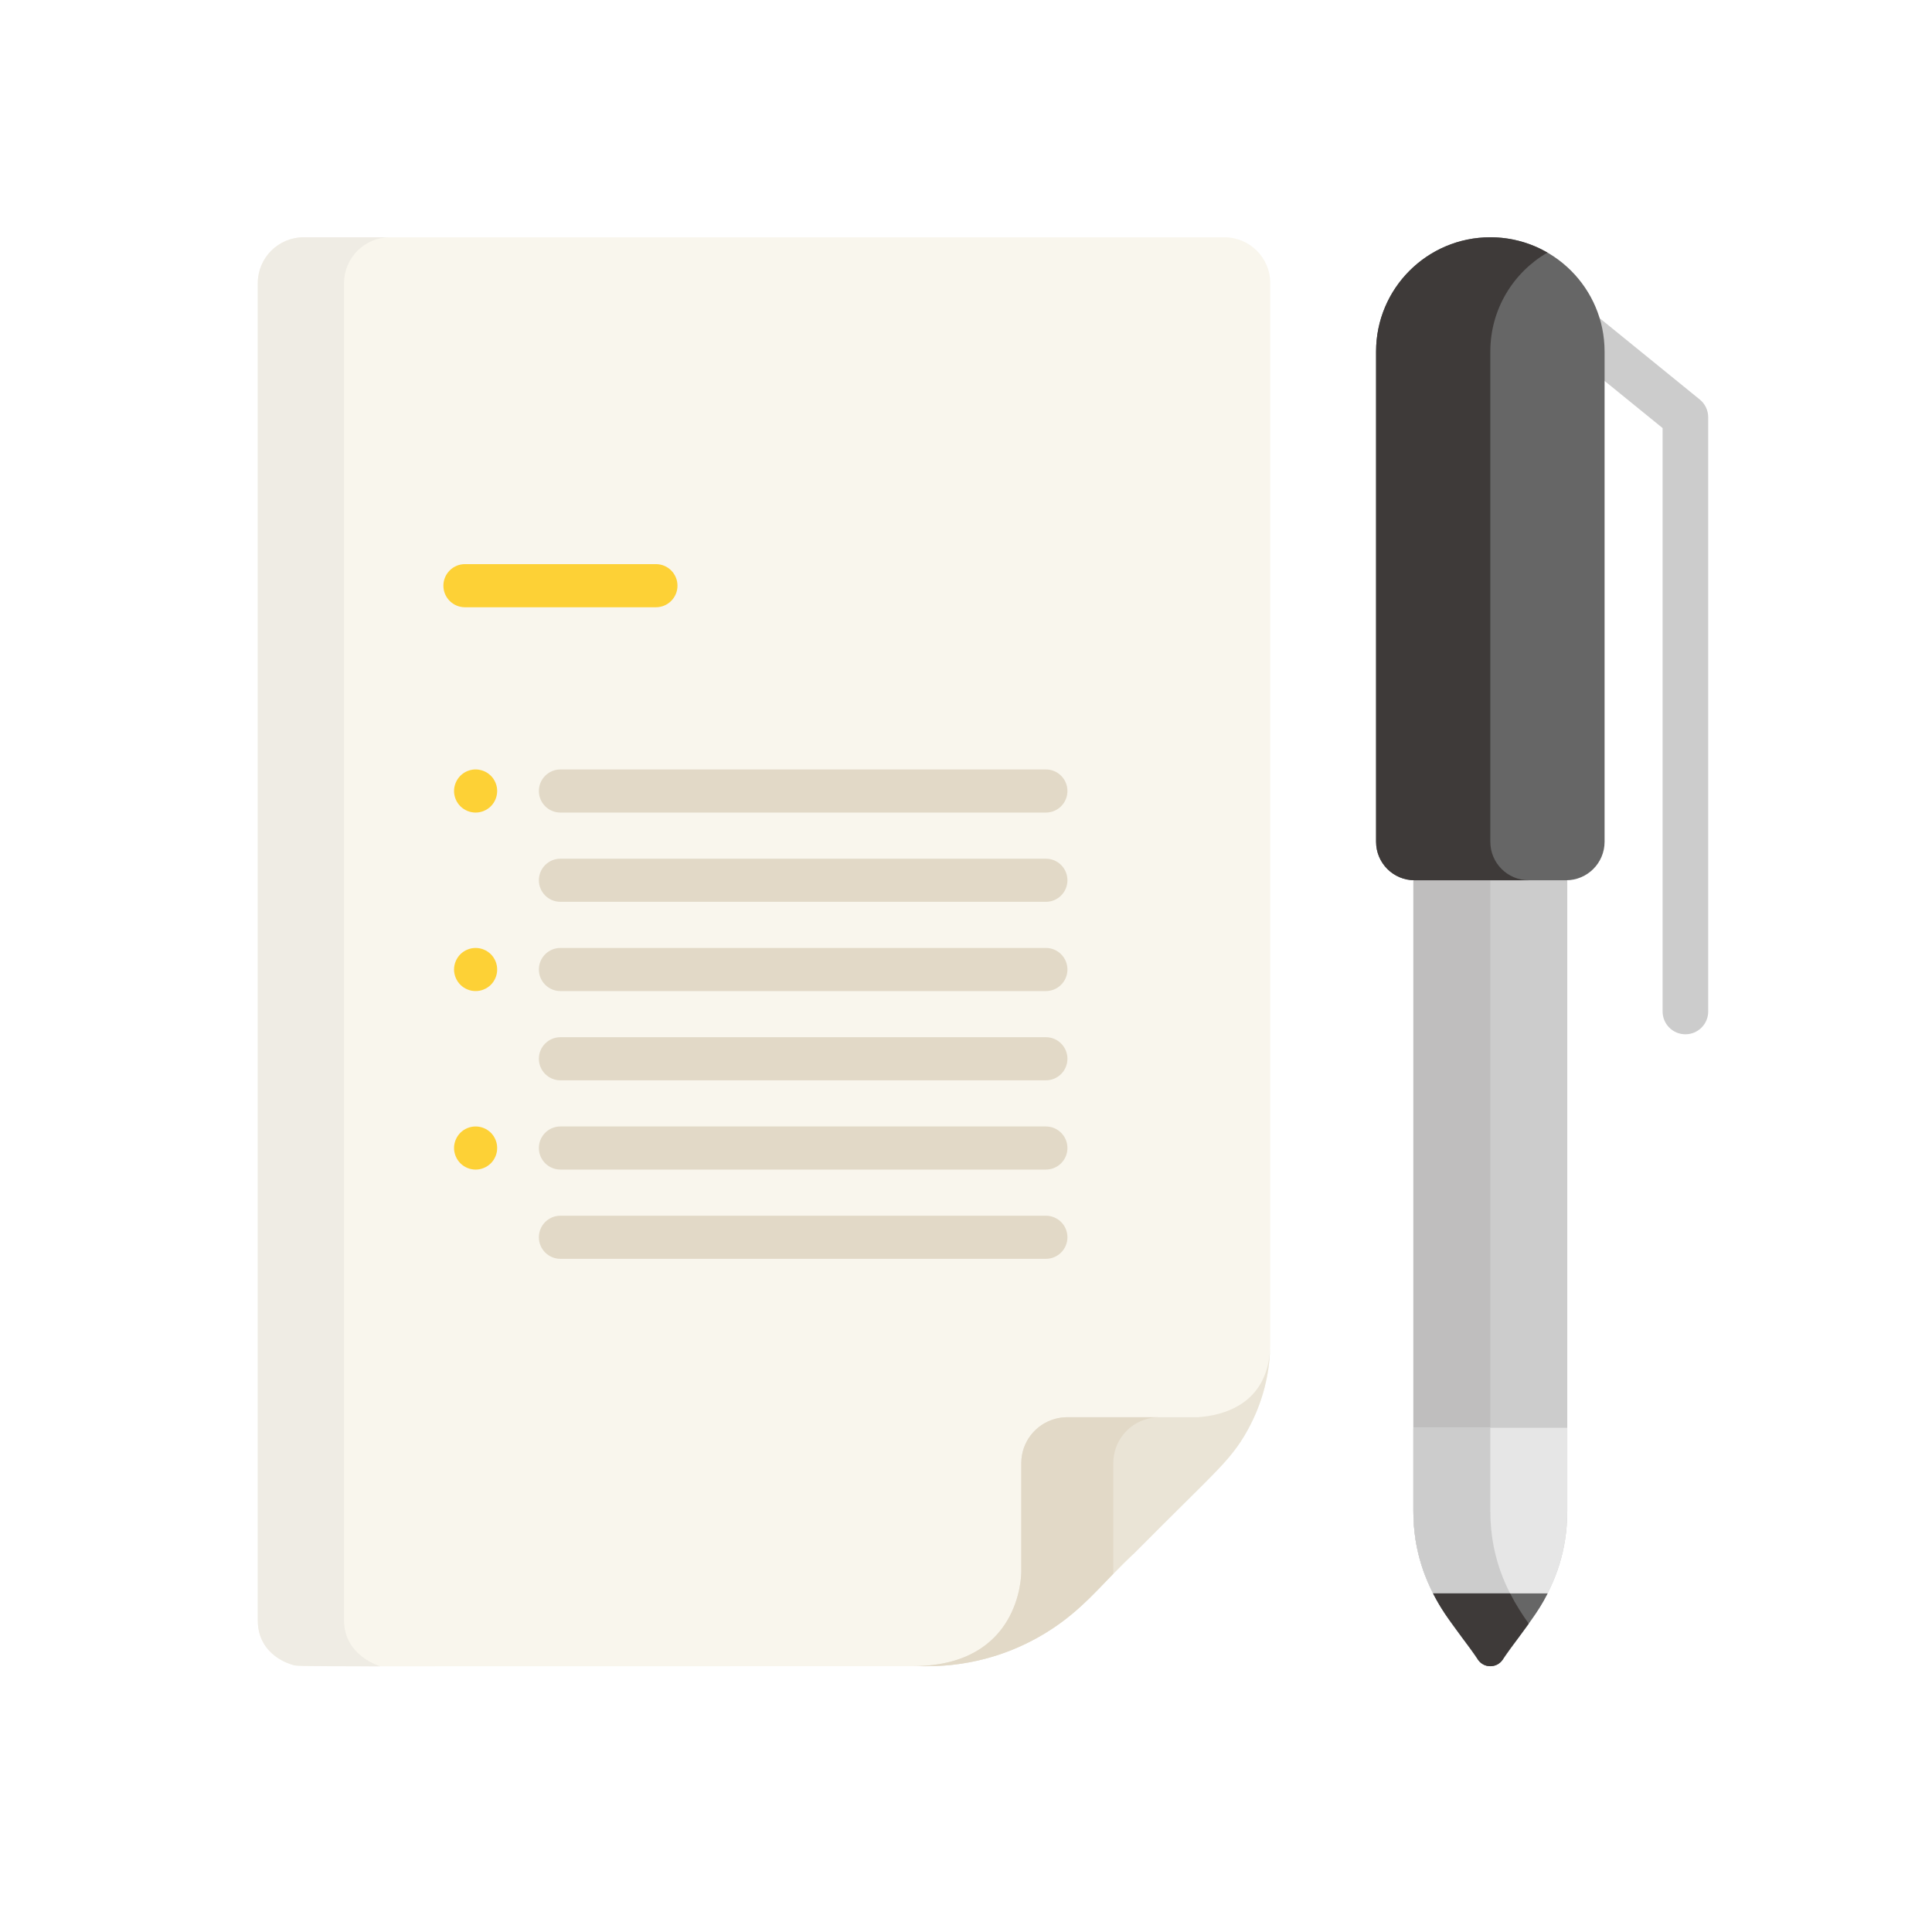
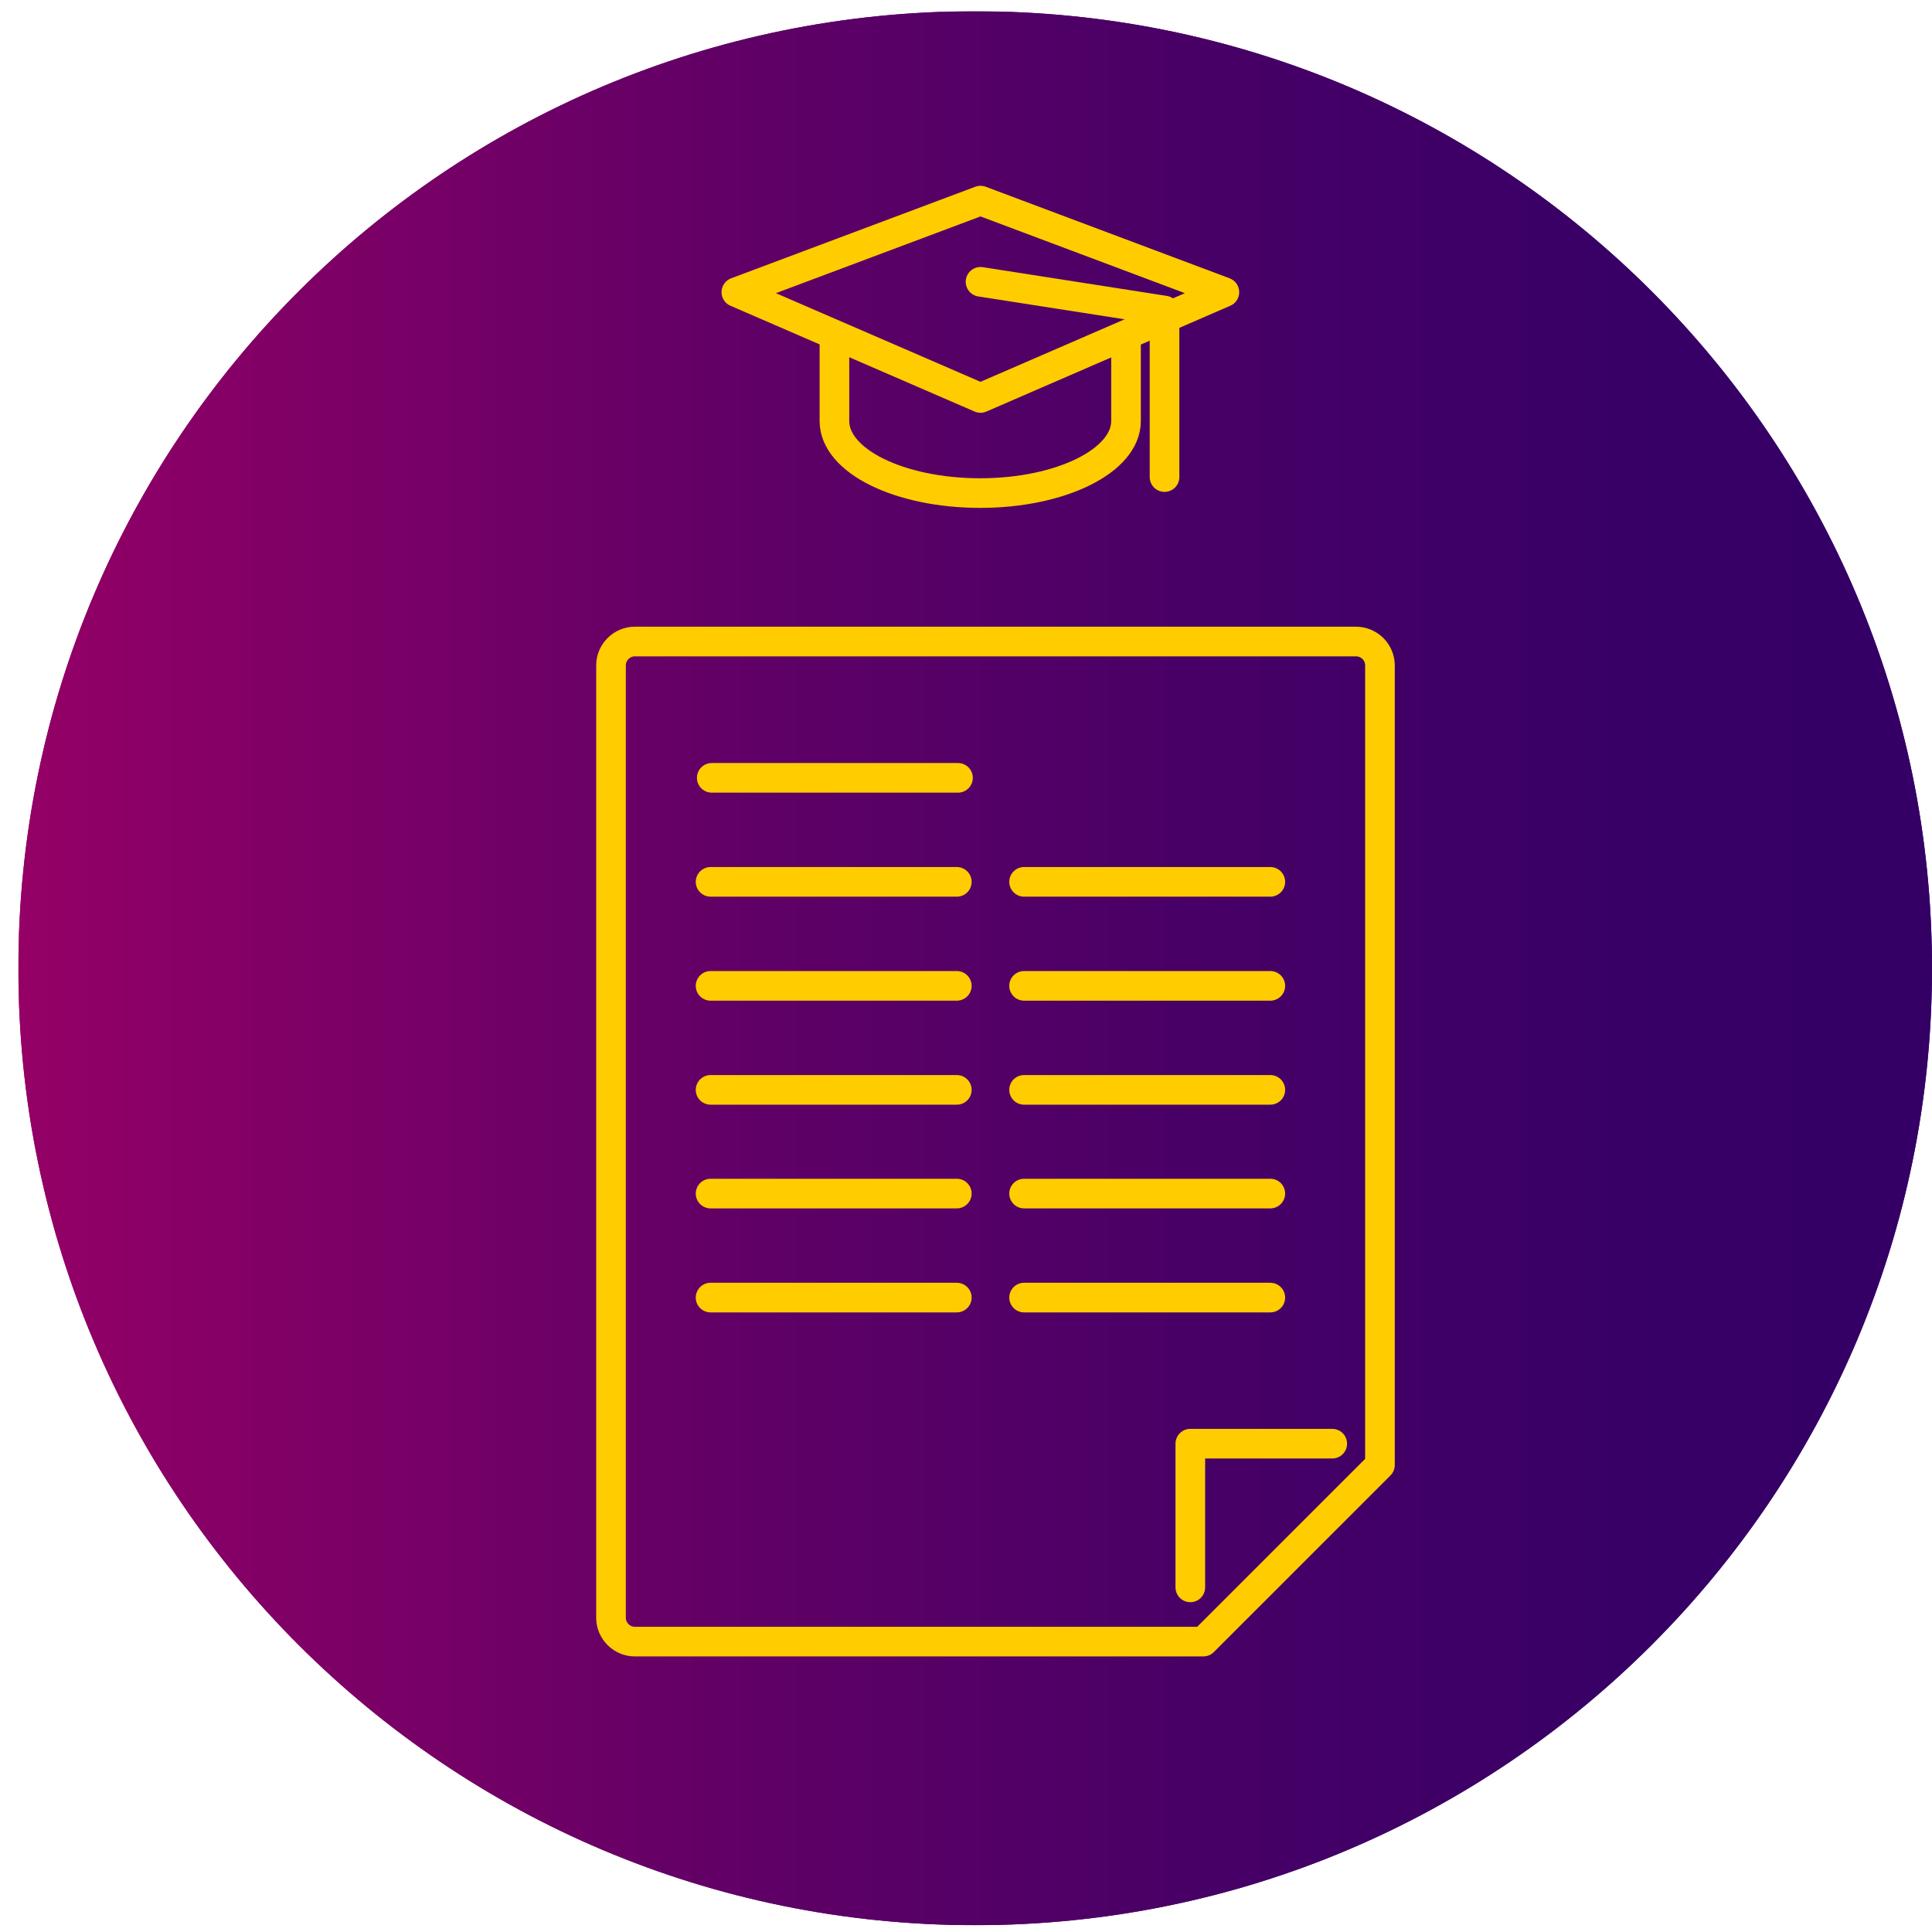
- <svg xmlns="http://www.w3.org/2000/svg" version="1.1" id="Capa_1" x="0px" y="0px" viewBox="-140 61 682 682" enable-background="new -49 141 512 512" xml:space="preserve">
-   <path fill="#CCCCCC" d="M359.339,365.139c-0.14,0-0.276-0.017-0.415-0.021v229.323  c0,28.342,17.311,43.019,22.897,52.543c2.098,2.911,6.433,2.911,8.531,0  c5.587-9.525,22.897-24.2,22.897-52.543V365.119C412.018,365.155,380.61,365.133,359.339,365.139z" />
-   <path fill="#BFBEBE" d="M386.087,594.442V365.139c-8.887-0.001-18.565-0.003-26.747,0  c-0.14,0-0.276-0.017-0.415-0.021v229.323c0,28.343,17.311,43.019,22.897,52.543  c2.098,2.911,6.432,2.911,8.53,0c2.025-3.453,5.592-7.589,9.316-12.801  C393.121,625.018,386.087,612.509,386.087,594.442z" />
-   <path fill="#E6E6E6" d="M358.925,565.006v29.436c0,28.342,17.311,43.019,22.897,52.543  c2.098,2.911,6.433,2.911,8.531,0c5.587-9.525,22.897-24.2,22.897-52.543v-29.436H358.925z" />
-   <path fill="#CCCCCC" d="M390.356,646.979c0.226-0.384,0.477-0.781,0.739-1.183  c0.072-0.111,0.146-0.223,0.221-0.335c0.227-0.34,0.464-0.686,0.713-1.039  c0.053-0.075,0.102-0.147,0.155-0.222c0.287-0.403,0.59-0.817,0.901-1.238  c0.139-0.188,0.284-0.382,0.428-0.573c0.166-0.222,0.335-0.446,0.507-0.673  c1.697-2.243,3.646-4.727,5.649-7.531c-6.547-9.166-13.581-21.674-13.581-39.742v-29.435h-27.162v29.435  c0,9.743,2.045,17.871,4.957,24.73c3.176,7.482,7.383,13.455,11.09,18.365  c0.618,0.818,1.222,1.608,1.805,2.369c0.583,0.762,1.145,1.496,1.679,2.205  c0.534,0.709,1.04,1.393,1.51,2.053c0.706,0.991,1.333,1.929,1.856,2.822  c0.441,0.612,0.985,1.088,1.582,1.442c2.244,1.332,5.292,0.857,6.949-1.442  C390.353,646.983,390.355,646.981,390.356,646.979z" />
-   <path fill="#666666" d="M365.844,623.47c3.598,7.118,6.571,10.168,15.978,23.515  c2.098,2.911,6.432,2.911,8.53,0c9.322-13.227,12.366-16.368,15.978-23.515H365.844L365.844,623.47z" />
-   <path fill="#3E3A39" d="M399.631,634.131c-2.234-3.131-4.517-6.663-6.563-10.661h-27.168  c1.294,2.531,2.683,4.873,4.097,7.044c1.638,2.419,3.598,5.05,6.318,8.787  c2.231,2.918,4.195,5.446,5.508,7.684c2.098,2.911,6.432,2.911,8.53,0  c1.333-2.273,3.34-4.85,5.614-7.828C397.368,637.233,398.571,635.597,399.631,634.131z" />
-   <path fill="#CCCCCC" d="M454.95,426.105c-4.446,0-8.05-3.603-8.05-8.05V212.109l-31.73-25.787  c-3.45-2.804-3.974-7.874-1.17-11.323c2.804-3.449,7.875-3.974,11.323-1.17l34.704,28.203  C461.908,203.561,463,205.855,463,208.279V418.056C463,422.502,459.396,426.105,454.95,426.105z" />
-   <path fill="#666666" d="M386.087,144.759c-22.275,0-40.332,18.057-40.332,40.332c0,18.318,0,155.461,0,173.057  c0,7.502,6.082,13.585,13.584,13.585h53.495c7.502,0,13.585-6.082,13.585-13.585v-42.577v-87.902v-42.578  C426.419,162.816,408.362,144.759,386.087,144.759z" />
-   <path fill="#3E3A39" d="M386.087,358.149c0-17.597,0-154.739,0-173.057c0-14.926,8.114-27.948,20.166-34.923  c-5.934-3.434-12.817-5.409-20.166-5.409c-22.275,0-40.332,18.057-40.332,40.332c0,18.318,0,155.461,0,173.057  c0,7.502,6.082,13.585,13.584,13.585h40.332C392.169,371.733,386.087,365.651,386.087,358.149z" />
-   <path fill="#F9F6ED" d="M292.217,144.759c-11.555,0-313.386,0-325.019,0c-8.946,0-16.198,7.252-16.198,16.198  c0,223.625,0,259.26,0,472.013c0,12.591,11.912,15.564,12.014,15.633c3.192,0.853-10.74,0.566,224.51,0.566  c21.126,0,41.386-8.392,56.325-23.331l46.009-46.008c11.882-11.882,18.557-27.998,18.557-44.802  c0-42.122,0-333.789,0-374.07C308.415,152.011,301.163,144.759,292.217,144.759z" />
-   <path fill="#E2D9C7" d="M229.196,347.839H57.835c-4.204,0-7.612-3.408-7.612-7.612c0-4.205,3.408-7.612,7.612-7.612  h171.361c4.204,0,7.612,3.408,7.612,7.612C236.808,344.431,233.4,347.839,229.196,347.839z" />
-   <path fill="#FDD136" d="M91.541,275.362H24.129c-4.204,0-7.612-3.408-7.612-7.612c0-4.205,3.408-7.612,7.612-7.612h67.412  c4.204,0,7.612,3.408,7.612,7.612C99.153,271.954,95.745,275.362,91.541,275.362z" />
+ <svg xmlns="http://www.w3.org/2000/svg" xmlns:xlink="http://www.w3.org/1999/xlink" version="1.1" id="Capa_1" x="0px" y="0px" viewBox="0 0 652 652" style="enable-background:new 0 0 652 652;" xml:space="preserve">
+   <style type="text/css">
+ 	.st0{fill:url(#SVGID_2_);}
+ 	.st1{clip-path:url(#SVGID_4_);fill:url(#SVGID_5_);}
+ 	.st2{fill:#CCCCCC;}
+ 	.st3{fill:#BFBEBE;}
+ 	.st4{fill:#E6E6E6;}
+ 	.st5{fill:#666666;}
+ 	.st6{fill:#3E3A39;}
+ 	.st7{fill:#F9F6ED;}
+ 	.st8{fill:#E2D9C7;}
+ 	.st9{fill:#FDD136;}
+ 	.st10{fill:#EAE4D6;}
+ 	.st11{fill:#EFECE4;}
+ 	.st12{fill:none;stroke:#FFCC00;stroke-width:10;stroke-linecap:round;stroke-linejoin:round;stroke-miterlimit:10;}
+ </style>
  <g>
-     <path fill="#E2D9C7" d="M229.196,379.346H57.835c-4.204,0-7.612-3.408-7.612-7.612c0-4.204,3.408-7.612,7.612-7.612   h171.361c4.204,0,7.612,3.408,7.612,7.612C236.808,375.938,233.4,379.346,229.196,379.346z" />
-     <path fill="#E2D9C7" d="M229.196,442.358H57.835c-4.204,0-7.612-3.408-7.612-7.612s3.408-7.612,7.612-7.612h171.361   c4.204,0,7.612,3.408,7.612,7.612S233.4,442.358,229.196,442.358z" />
-     <path fill="#E2D9C7" d="M229.196,410.851H57.835c-4.204,0-7.612-3.408-7.612-7.612s3.408-7.612,7.612-7.612h171.361   c4.204,0,7.612,3.408,7.612,7.612S233.4,410.851,229.196,410.851z" />
+     <g>
+       <g>
+         <g>
+           <linearGradient id="SVGID_2_" gradientUnits="userSpaceOnUse" x1="-4090" y1="-25.25" x2="-3444.2" y2="-25.25" gradientTransform="matrix(-1 0 0 1 -3438 352)">
+             <stop offset="0" style="stop-color:#330066" />
+             <stop offset="0.17" style="stop-color:#380066" />
+             <stop offset="0.386" style="stop-color:#480066" />
+             <stop offset="0.626" style="stop-color:#620066" />
+             <stop offset="0.882" style="stop-color:#860066" />
+             <stop offset="1" style="stop-color:#990066" />
+           </linearGradient>
+           <path id="SVGID_1_" class="st0" d="M652,326.8c0-178.5-144.5-323-322.9-323S6.2,148.3,6.2,326.8s144.7,322.9,322.9,322.9      S652,505.2,652,326.8" />
+         </g>
+         <g>
+           <g>
+             <g>
+               <defs>
+                 <path id="SVGID_3_" d="M652,326.8c0-178.5-144.5-323-322.9-323S6.2,148.3,6.2,326.8s144.7,322.9,322.9,322.9         S652,505.2,652,326.8" />
+               </defs>
+               <clipPath id="SVGID_4_">
+                 <use xlink:href="#SVGID_3_" style="overflow:visible;" />
+               </clipPath>
+               <linearGradient id="SVGID_5_" gradientUnits="userSpaceOnUse" x1="-5097.819" y1="468.987" x2="-5092.977" y2="468.987" gradientTransform="matrix(-139.3333 0 0 139.3333 -709629.438 -65018.668)">
+                 <stop offset="0" style="stop-color:#330066" />
+                 <stop offset="0.17" style="stop-color:#380066" />
+                 <stop offset="0.386" style="stop-color:#480066" />
+                 <stop offset="0.626" style="stop-color:#620066" />
+                 <stop offset="0.882" style="stop-color:#860066" />
+                 <stop offset="1" style="stop-color:#990066" />
+               </linearGradient>
+               <rect x="6.4" y="4" class="st1" width="645.6" height="645.6" />
+             </g>
+           </g>
+         </g>
+       </g>
+     </g>
+   </g>
+   <path class="st2" d="M-184.9,224.8c-0.1,0-0.3,0-0.4,0v229.3c0,28.3,17.3,43,22.9,52.5c2.1,2.9,6.4,2.9,8.5,0  c5.6-9.5,22.9-24.2,22.9-52.5V224.7C-132.2,224.8-163.6,224.7-184.9,224.8z" />
+   <path class="st3" d="M-158.2,454.1V224.8c-8.9,0-18.6,0-26.7,0c-0.1,0-0.3,0-0.4,0v229.3c0,28.3,17.3,43,22.9,52.5  c2.1,2.9,6.4,2.9,8.5,0c2-3.5,5.6-7.6,9.3-12.8C-151.1,484.6-158.2,472.1-158.2,454.1z" />
+   <path class="st4" d="M-185.3,424.6V454c0,28.3,17.3,43,22.9,52.5c2.1,2.9,6.4,2.9,8.5,0c5.6-9.5,22.9-24.2,22.9-52.5v-29.4H-185.3z" />
+   <path class="st2" d="M-153.9,506.6c0.2-0.4,0.5-0.8,0.7-1.2c0.1-0.1,0.1-0.2,0.2-0.3c0.2-0.3,0.5-0.7,0.7-1c0.1-0.1,0.1-0.1,0.2-0.2  c0.3-0.4,0.6-0.8,0.9-1.2c0.1-0.2,0.3-0.4,0.4-0.6c0.2-0.2,0.3-0.4,0.5-0.7c1.7-2.2,3.6-4.7,5.6-7.5c-6.5-9.2-13.6-21.7-13.6-39.7  v-29.4h-27.2v29.4c0,9.7,2,17.9,5,24.7c3.2,7.5,7.4,13.5,11.1,18.4c0.6,0.8,1.2,1.6,1.8,2.4s1.1,1.5,1.7,2.2c0.5,0.7,1,1.4,1.5,2.1  c0.7,1,1.3,1.9,1.9,2.8c0.4,0.6,1,1.1,1.6,1.4C-158.6,509.4-155.5,508.9-153.9,506.6L-153.9,506.6z" />
+   <path class="st5" d="M-178.4,483.1c3.6,7.1,6.6,10.2,16,23.5c2.1,2.9,6.4,2.9,8.5,0c9.3-13.2,12.4-16.4,16-23.5H-178.4L-178.4,483.1  z" />
+   <path class="st6" d="M-144.6,493.7c-2.2-3.1-4.5-6.7-6.6-10.7h-27.2c1.3,2.5,2.7,4.9,4.1,7c1.6,2.4,3.6,5,6.3,8.8  c2.2,2.9,4.2,5.4,5.5,7.7c2.1,2.9,6.4,2.9,8.5,0c1.3-2.3,3.3-4.8,5.6-7.8C-146.9,496.8-145.7,495.2-144.6,493.7z" />
+   <path class="st2" d="M-89.3,285.7c-4.4,0-8-3.6-8-8v-206L-129,45.9c-3.5-2.8-4-7.9-1.2-11.3s7.9-4,11.3-1.2l34.7,28.2  c1.9,1.5,3,3.8,3,6.2v209.8C-81.2,282.1-84.8,285.7-89.3,285.7z" />
+   <path class="st5" d="M-158.2,4.4c-22.3,0-40.3,18.1-40.3,40.3c0,18.3,0,155.5,0,173.1c0,7.5,6.1,13.6,13.6,13.6h53.5  c7.5,0,13.6-6.1,13.6-13.6v-42.6V87.3V44.7C-117.8,22.4-135.9,4.4-158.2,4.4z" />
+   <path class="st6" d="M-158.2,217.8c0-17.6,0-154.7,0-173.1c0-14.9,8.1-27.9,20.2-34.9c-5.9-3.4-12.8-5.4-20.2-5.4  c-22.3,0-40.3,18.1-40.3,40.3c0,18.3,0,155.5,0,173.1c0,7.5,6.1,13.6,13.6,13.6h40.3C-152.1,231.3-158.2,225.3-158.2,217.8z" />
+   <path class="st7" d="M-252,4.4c-11.6,0-313.4,0-325,0c-8.9,0-16.2,7.3-16.2,16.2c0,223.6,0,259.3,0,472c0,12.6,11.9,15.6,12,15.6  c3.2,0.9-10.7,0.6,224.5,0.6c21.1,0,41.4-8.4,56.3-23.3l46-46c11.9-11.9,18.6-28,18.6-44.8c0-42.1,0-333.8,0-374.1  C-235.8,11.6-243.1,4.4-252,4.4z" />
+   <path class="st8" d="M-315,207.5h-171.4c-4.2,0-7.6-3.4-7.6-7.6c0-4.2,3.4-7.6,7.6-7.6H-315c4.2,0,7.6,3.4,7.6,7.6  C-307.4,204-310.8,207.5-315,207.5z" />
+   <path class="st9" d="M-452.7,135h-67.4c-4.2,0-7.6-3.4-7.6-7.6c0-4.2,3.4-7.6,7.6-7.6h67.4c4.2,0,7.6,3.4,7.6,7.6  C-445.1,131.6-448.5,135-452.7,135z" />
+   <g>
+     <path class="st8" d="M-315,239h-171.4c-4.2,0-7.6-3.4-7.6-7.6c0-4.2,3.4-7.6,7.6-7.6H-315c4.2,0,7.6,3.4,7.6,7.6   S-310.8,239-315,239z" />
+     <path class="st8" d="M-315,302h-171.4c-4.2,0-7.6-3.4-7.6-7.6s3.4-7.6,7.6-7.6H-315c4.2,0,7.6,3.4,7.6,7.6S-310.8,302-315,302z" />
+     <path class="st8" d="M-315,270.5h-171.4c-4.2,0-7.6-3.4-7.6-7.6s3.4-7.6,7.6-7.6H-315c4.2,0,7.6,3.4,7.6,7.6   S-310.8,270.5-315,270.5z" />
  </g>
  <g>
-     <path fill="#FDD136" d="M27.889,347.839c-1.999,0-3.958-0.812-5.379-2.233c-1.421-1.41-2.233-3.38-2.233-5.379   c0-0.498,0.051-0.994,0.152-1.492c0.102-0.477,0.244-0.964,0.437-1.421c1.5-3.548,5.163-5.238,8.516-4.547   c0.487,0.091,0.964,0.244,1.421,0.426c0.467,0.192,0.904,0.426,1.319,0.7c0.416,0.284,0.802,0.6,1.157,0.954   c0.345,0.345,0.67,0.73,0.944,1.157c0.274,0.406,0.507,0.853,0.7,1.309c0.193,0.457,0.335,0.945,0.436,1.421   c0.102,0.498,0.142,0.994,0.142,1.492c0,1.999-0.812,3.969-2.223,5.379   C31.858,347.027,29.898,347.839,27.889,347.839z" />
-     <path fill="#FDD136" d="M27.889,410.848c-0.487,0-0.995-0.051-1.482-0.142c-0.487-0.102-0.964-0.244-1.421-0.437   c-0.467-0.192-0.904-0.426-1.32-0.7c-0.416-0.275-0.801-0.599-1.157-0.944c-0.345-0.356-0.67-0.741-0.944-1.158   c-0.274-0.416-0.507-0.862-0.7-1.319c-0.193-0.457-0.335-0.934-0.437-1.421c-0.101-0.497-0.152-0.994-0.152-1.492   s0.051-0.994,0.152-1.482c0.102-0.487,0.244-0.964,0.437-1.431c0.193-0.457,0.426-0.903,0.7-1.309   c0.274-0.416,0.599-0.812,0.944-1.157c0.355-0.355,0.741-0.67,1.157-0.944c0.416-0.275,0.853-0.518,1.32-0.701   c0.456-0.193,0.934-0.335,1.421-0.436c0.985-0.193,1.989-0.193,2.974,0c0.487,0.101,0.964,0.243,1.421,0.436   c0.456,0.182,0.904,0.426,1.319,0.701c0.416,0.274,0.802,0.589,1.157,0.944c0.345,0.345,0.67,0.74,0.944,1.157   c0.274,0.406,0.507,0.852,0.7,1.309c0.193,0.467,0.335,0.945,0.436,1.431c0.102,0.488,0.142,0.984,0.142,1.482   s-0.041,0.995-0.142,1.492c-0.101,0.488-0.243,0.964-0.436,1.421s-0.426,0.903-0.7,1.319   c-0.274,0.416-0.599,0.802-0.944,1.158c-0.355,0.345-0.741,0.669-1.157,0.944c-0.416,0.274-0.863,0.507-1.319,0.7   c-0.457,0.193-0.934,0.335-1.421,0.437C28.894,410.798,28.386,410.848,27.889,410.848z" />
+     <path class="st9" d="M-516.4,207.5c-2,0-4-0.8-5.4-2.2s-2.2-3.4-2.2-5.4c0-0.5,0.1-1,0.2-1.5c0.1-0.5,0.2-1,0.4-1.4   c1.5-3.5,5.2-5.2,8.5-4.5c0.5,0.1,1,0.2,1.4,0.4c0.5,0.2,0.9,0.4,1.3,0.7c0.4,0.3,0.8,0.6,1.2,1c0.3,0.3,0.7,0.7,0.9,1.2   c0.3,0.4,0.5,0.9,0.7,1.3c0.2,0.5,0.3,0.9,0.4,1.4s0.1,1,0.1,1.5c0,2-0.8,4-2.2,5.4C-512.4,206.6-514.3,207.5-516.4,207.5z" />
+     <path class="st9" d="M-516.4,270.5c-0.5,0-1-0.1-1.5-0.1c-0.5-0.1-1-0.2-1.4-0.4c-0.5-0.2-0.9-0.4-1.3-0.7   c-0.4-0.3-0.8-0.6-1.2-0.9c-0.3-0.4-0.7-0.7-0.9-1.2c-0.3-0.4-0.5-0.9-0.7-1.3s-0.3-0.9-0.4-1.4c-0.1-0.5-0.2-1-0.2-1.5   s0.1-1,0.2-1.5c0.1-0.5,0.2-1,0.4-1.4c0.2-0.5,0.4-0.9,0.7-1.3s0.6-0.8,0.9-1.2c0.4-0.4,0.7-0.7,1.2-0.9c0.4-0.3,0.9-0.5,1.3-0.7   c0.5-0.2,0.9-0.3,1.4-0.4c1-0.2,2-0.2,3,0c0.5,0.1,1,0.2,1.4,0.4c0.5,0.2,0.9,0.4,1.3,0.7c0.4,0.3,0.8,0.6,1.2,0.9   c0.3,0.3,0.7,0.7,0.9,1.2c0.3,0.4,0.5,0.9,0.7,1.3c0.2,0.5,0.3,0.9,0.4,1.4s0.1,1,0.1,1.5s0,1-0.1,1.5s-0.2,1-0.4,1.4   c-0.2,0.5-0.4,0.9-0.7,1.3c-0.3,0.4-0.6,0.8-0.9,1.2c-0.4,0.3-0.7,0.7-1.2,0.9c-0.4,0.3-0.9,0.5-1.3,0.7c-0.5,0.2-0.9,0.3-1.4,0.4   C-515.3,270.4-515.9,270.5-516.4,270.5z" />
  </g>
  <g>
-     <path fill="#E2D9C7" d="M229.196,505.371H57.835c-4.204,0-7.612-3.408-7.612-7.612s3.408-7.612,7.612-7.612h171.361   c4.204,0,7.612,3.408,7.612,7.612S233.4,505.371,229.196,505.371z" />
-     <path fill="#E2D9C7" d="M229.196,473.865H57.835c-4.204,0-7.612-3.408-7.612-7.612s3.408-7.612,7.612-7.612h171.361   c4.204,0,7.612,3.408,7.612,7.612S233.4,473.865,229.196,473.865z" />
+     <path class="st8" d="M-315,365h-171.4c-4.2,0-7.6-3.4-7.6-7.6s3.4-7.6,7.6-7.6H-315c4.2,0,7.6,3.4,7.6,7.6S-310.8,365-315,365z" />
+     <path class="st8" d="M-315,333.5h-171.4c-4.2,0-7.6-3.4-7.6-7.6s3.4-7.6,7.6-7.6H-315c4.2,0,7.6,3.4,7.6,7.6   S-310.8,333.5-315,333.5z" />
  </g>
-   <path fill="#FDD136" d="M27.899,473.868c-2.01,0-3.969-0.812-5.39-2.233c-0.345-0.355-0.67-0.74-0.944-1.157  c-0.274-0.416-0.507-0.852-0.7-1.319c-0.193-0.457-0.335-0.934-0.437-1.421c-0.101-0.487-0.152-0.994-0.152-1.482  c0-0.497,0.051-1.004,0.152-1.492c0.102-0.488,0.244-0.964,0.437-1.421c0.193-0.467,0.426-0.903,0.7-1.319  c0.274-0.416,0.599-0.802,0.944-1.157c1.41-1.412,3.38-2.223,5.39-2.223c1.999,0,3.958,0.812,5.379,2.223  c0.345,0.355,0.67,0.74,0.944,1.157c0.274,0.416,0.507,0.852,0.7,1.319c0.193,0.457,0.335,0.934,0.436,1.421  c0.092,0.488,0.142,0.995,0.142,1.492c0,0.488-0.051,0.995-0.142,1.482c-0.101,0.488-0.243,0.964-0.436,1.421  c-0.193,0.467-0.426,0.903-0.7,1.319c-0.274,0.416-0.599,0.802-0.944,1.157  C31.858,473.056,29.898,473.868,27.899,473.868z" />
+   <path class="st9" d="M-516.3,333.5c-2,0-4-0.8-5.4-2.2c-0.3-0.4-0.7-0.7-0.9-1.2c-0.3-0.4-0.5-0.9-0.7-1.3c-0.2-0.5-0.3-0.9-0.4-1.4  c-0.1-0.5-0.2-1-0.2-1.5s0.1-1,0.2-1.5c0.1-0.5,0.2-1,0.4-1.4c0.2-0.5,0.4-0.9,0.7-1.3s0.6-0.8,0.9-1.2c1.4-1.4,3.4-2.2,5.4-2.2  s4,0.8,5.4,2.2c0.3,0.4,0.7,0.7,0.9,1.2c0.3,0.4,0.5,0.9,0.7,1.3c0.2,0.5,0.3,0.9,0.4,1.4s0.1,1,0.1,1.5s-0.1,1-0.1,1.5  c-0.1,0.5-0.2,1-0.4,1.4c-0.2,0.5-0.4,0.9-0.7,1.3c-0.3,0.4-0.6,0.8-0.9,1.2C-512.4,332.7-514.3,333.5-516.3,333.5z" />
  <g>
-     <path fill="#EAE4D6" d="M282.94,561.272c-11.34,0-37.508,0-46.223,0c-0.465,0-0.923,0.029-1.377,0.07   c-0.2,0.017-0.398,0.038-0.596,0.062c-0.193,0.025-0.384,0.056-0.576,0.088   c-0.555,0.088-1.1,0.203-1.636,0.346l-0.003,0.001h0.001c-6.914,1.848-12.012,8.137-12.012,15.632   v38.414c-0.011,2.077-0.793,33.284-38.282,33.284c2.912-0.291,22.38,2.09,44.305-10.237   c15.797-8.846,23.061-19.969,33.86-29.645l0,0c29.312-29.602,34.827-33.072,41.163-45.643   c4.123-8.142,6.459-17.139,6.786-26.397C307.243,556.982,291.389,560.7,282.94,561.272z" />
-     <path fill="#EAE4D6" d="M308.349,537.246c0.04-0.72,0.066-1.456,0.066-2.219   C308.415,535.77,308.375,536.507,308.349,537.246z" />
+     <path class="st10" d="M-261.3,420.9c-11.3,0-37.5,0-46.2,0c-0.5,0-0.9,0-1.4,0.1c-0.2,0-0.4,0-0.6,0.1c-0.2,0-0.4,0.1-0.6,0.1   c-0.6,0.1-1.1,0.2-1.6,0.3l0,0l0,0c-6.9,1.8-12,8.1-12,15.6v38.4c0,2.1-0.8,33.3-38.3,33.3c2.9-0.3,22.4,2.1,44.3-10.2   c15.8-8.8,23.1-20,33.9-29.6l0,0c29.3-29.6,34.8-33.1,41.2-45.6c4.1-8.1,6.5-17.1,6.8-26.4C-237,416.6-252.9,420.3-261.3,420.9z" />
+     <path class="st10" d="M-235.9,396.9c0-0.7,0.1-1.5,0.1-2.2C-235.8,395.4-235.9,396.1-235.9,396.9z" />
  </g>
-   <path fill="#E2D9C7" d="M226.541,638.932c11.957-6.695,19.026-14.695,26.439-22.385  c0.013-0.31,0.017-0.541,0.018-0.663v-38.414c0-7.496,5.099-13.784,12.012-15.632l0,0l0.003-0.001  c0.535-0.143,1.08-0.258,1.635-0.346c0.191-0.032,0.383-0.063,0.576-0.088  c0.198-0.024,0.395-0.045,0.596-0.062c0.454-0.041,0.911-0.07,1.376-0.07c-12.052,0-26.447,0-32.479,0  c-0.465,0-0.923,0.029-1.376,0.07c-0.201,0.017-0.398,0.038-0.596,0.062  c-0.193,0.025-0.384,0.056-0.576,0.088c-0.555,0.088-1.1,0.203-1.635,0.346l-0.003,0.001l0,0  c-6.914,1.848-12.012,8.137-12.012,15.632v38.414c-0.01,2.057-0.8,32.69-37.272,33.258  C188.264,649.164,206.355,650.28,226.541,638.932z" />
+   <path class="st8" d="M-317.7,498.5c12-6.7,19-14.7,26.4-22.4c0-0.3,0-0.5,0-0.7V437c0-7.5,5.1-13.8,12-15.6l0,0l0,0  c0.5-0.1,1.1-0.3,1.6-0.3c0.2,0,0.4-0.1,0.6-0.1s0.4,0,0.6-0.1c0.5,0,0.9-0.1,1.4-0.1c-12.1,0-26.4,0-32.5,0c-0.5,0-0.9,0-1.4,0.1  c-0.2,0-0.4,0-0.6,0.1c-0.2,0-0.4,0.1-0.6,0.1c-0.6,0.1-1.1,0.2-1.6,0.3l0,0l0,0c-6.9,1.8-12,8.1-12,15.6v38.4  c0,2.1-0.8,32.7-37.3,33.3C-356,508.8-337.9,509.9-317.7,498.5z" />
  <g>
-     <path fill="#EFECE4" d="M16.992,649.203v0.011c2.545-0.001,5.206-0.001,8.005-0.002   C22.045,649.21,19.394,649.207,16.992,649.203z" />
-     <path fill="#EFECE4" d="M-5.761,649.211C-6.044,649.144-5.415,649.304-5.761,649.211   c-0.101-0.069-12.79-3.65-12.79-16.241c0-212.753,0-248.388,0-472.013c0-8.946,7.252-16.198,16.198-16.198   c-17.141,0-28.382,0-30.449,0c-8.946,0-16.198,7.252-16.198,16.198c0,223.625,0,259.26,0,472.013   c0,12.591,11.912,15.564,12.014,15.633C-35.278,649.059-38.461,649.189-5.761,649.211L-5.761,649.211z" />
+     <path class="st11" d="M-527.2,508.8L-527.2,508.8c2.5,0,5.2,0,8,0C-522.2,508.8-524.8,508.8-527.2,508.8z" />
+     <path class="st11" d="M-550,508.8C-550.3,508.8-549.7,508.9-550,508.8c-0.1-0.1-12.8-3.6-12.8-16.2c0-212.8,0-248.4,0-472   c0-8.9,7.3-16.2,16.2-16.2c-17.1,0-28.4,0-30.4,0c-8.9,0-16.2,7.3-16.2,16.2c0,223.6,0,259.3,0,472c0,12.6,11.9,15.6,12,15.6   C-579.5,508.7-582.7,508.8-550,508.8L-550,508.8z" />
  </g>
+   <polygon class="st12" points="413.2,98.6 330.9,134.3 248.5,98.6 330.9,67.7 " />
+   <path class="st12" d="M281.6,115.2v26.9c0,13.5,22,24.3,49.2,24.3s49.2-10.9,49.2-24.3v-26.9" />
+   <polyline class="st12" points="330.9,95.1 393,104.8 393,161 " />
+   <polyline class="st12" points="449.6,487.2 401.7,487.2 401.7,535.7 " />
+   <line class="st12" x1="345.6" y1="402.8" x2="428.7" y2="402.8" />
+   <line class="st12" x1="345.6" y1="367.8" x2="428.7" y2="367.8" />
+   <line class="st12" x1="345.6" y1="437.9" x2="428.7" y2="437.9" />
+   <line class="st12" x1="345.6" y1="297.6" x2="428.7" y2="297.6" />
+   <line class="st12" x1="345.6" y1="332.7" x2="428.7" y2="332.7" />
+   <line class="st12" x1="240.2" y1="262.5" x2="323.3" y2="262.5" />
+   <line class="st12" x1="239.8" y1="402.8" x2="322.9" y2="402.8" />
+   <line class="st12" x1="239.8" y1="367.8" x2="322.9" y2="367.8" />
+   <line class="st12" x1="239.8" y1="437.9" x2="322.9" y2="437.9" />
+   <line class="st12" x1="239.8" y1="297.6" x2="322.9" y2="297.6" />
+   <line class="st12" x1="239.8" y1="332.7" x2="322.9" y2="332.7" />
+   <path class="st12" d="M206.2,546c0,4.4,3.7,8,8,8h191.9l59.6-59.6v-270c-0.1-4.4-3.7-7.9-8.1-7.9H214.2c-4.4,0-8,3.7-8,8V546z" />
</svg>
